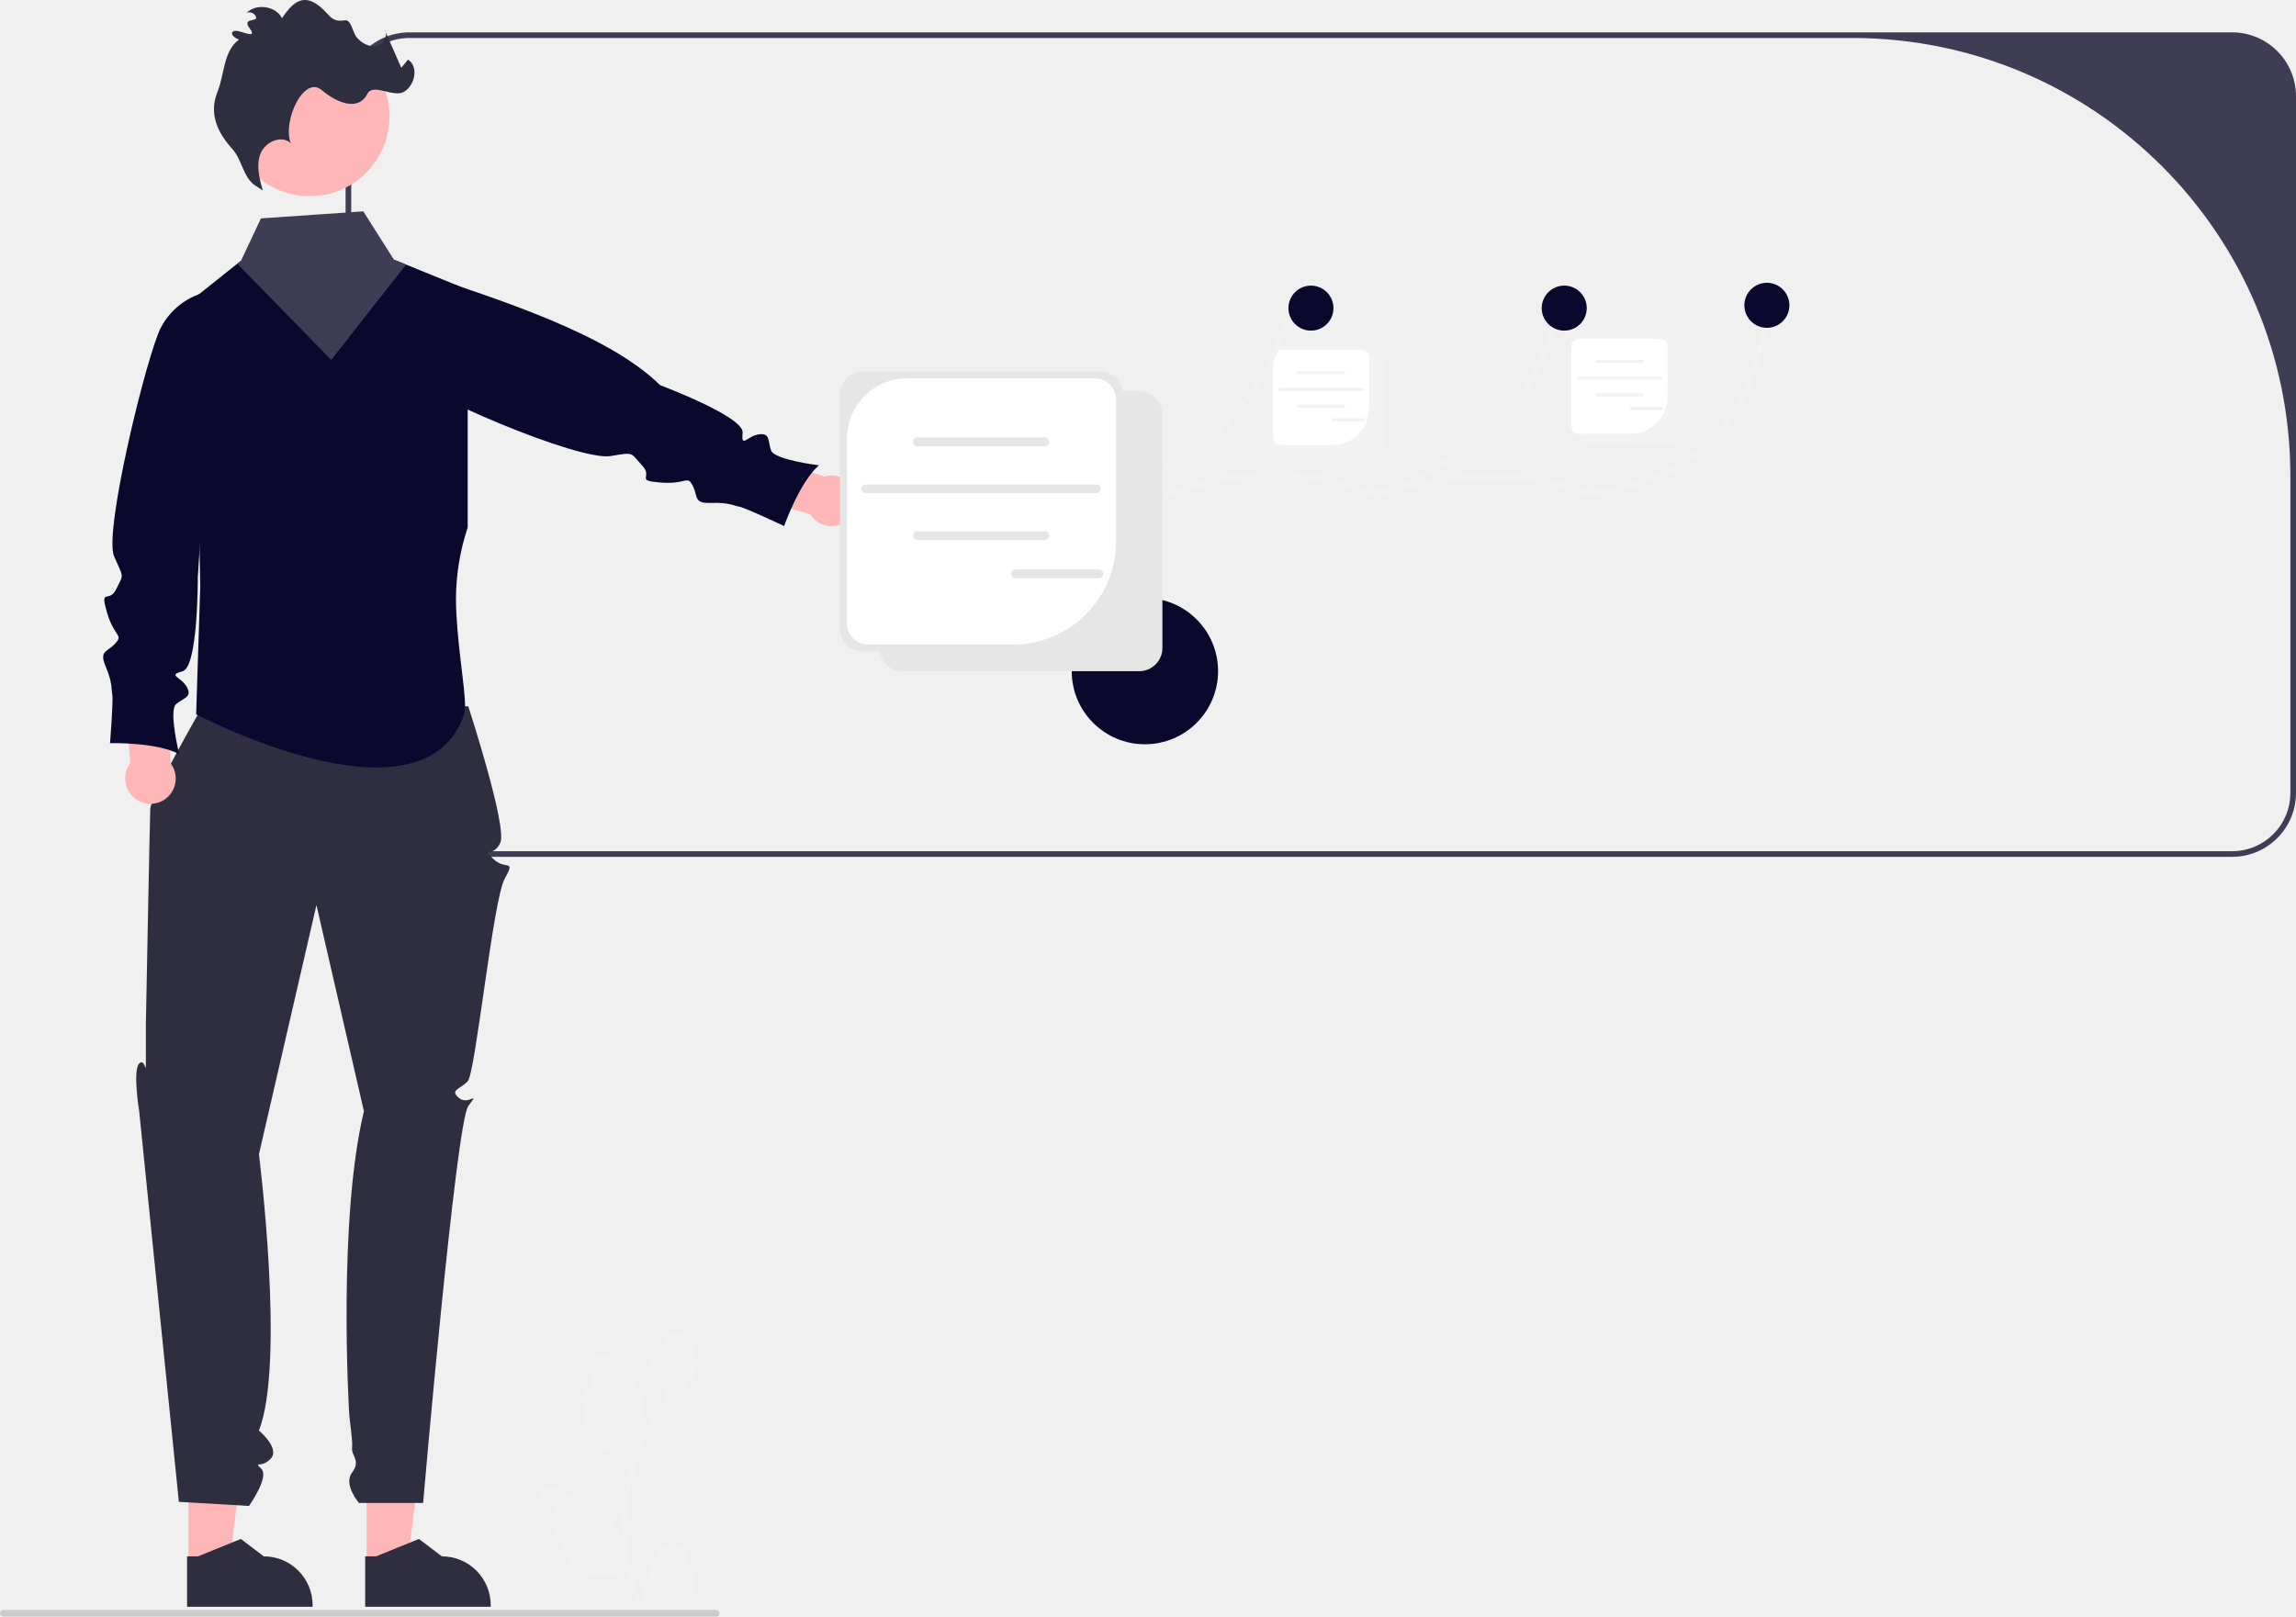
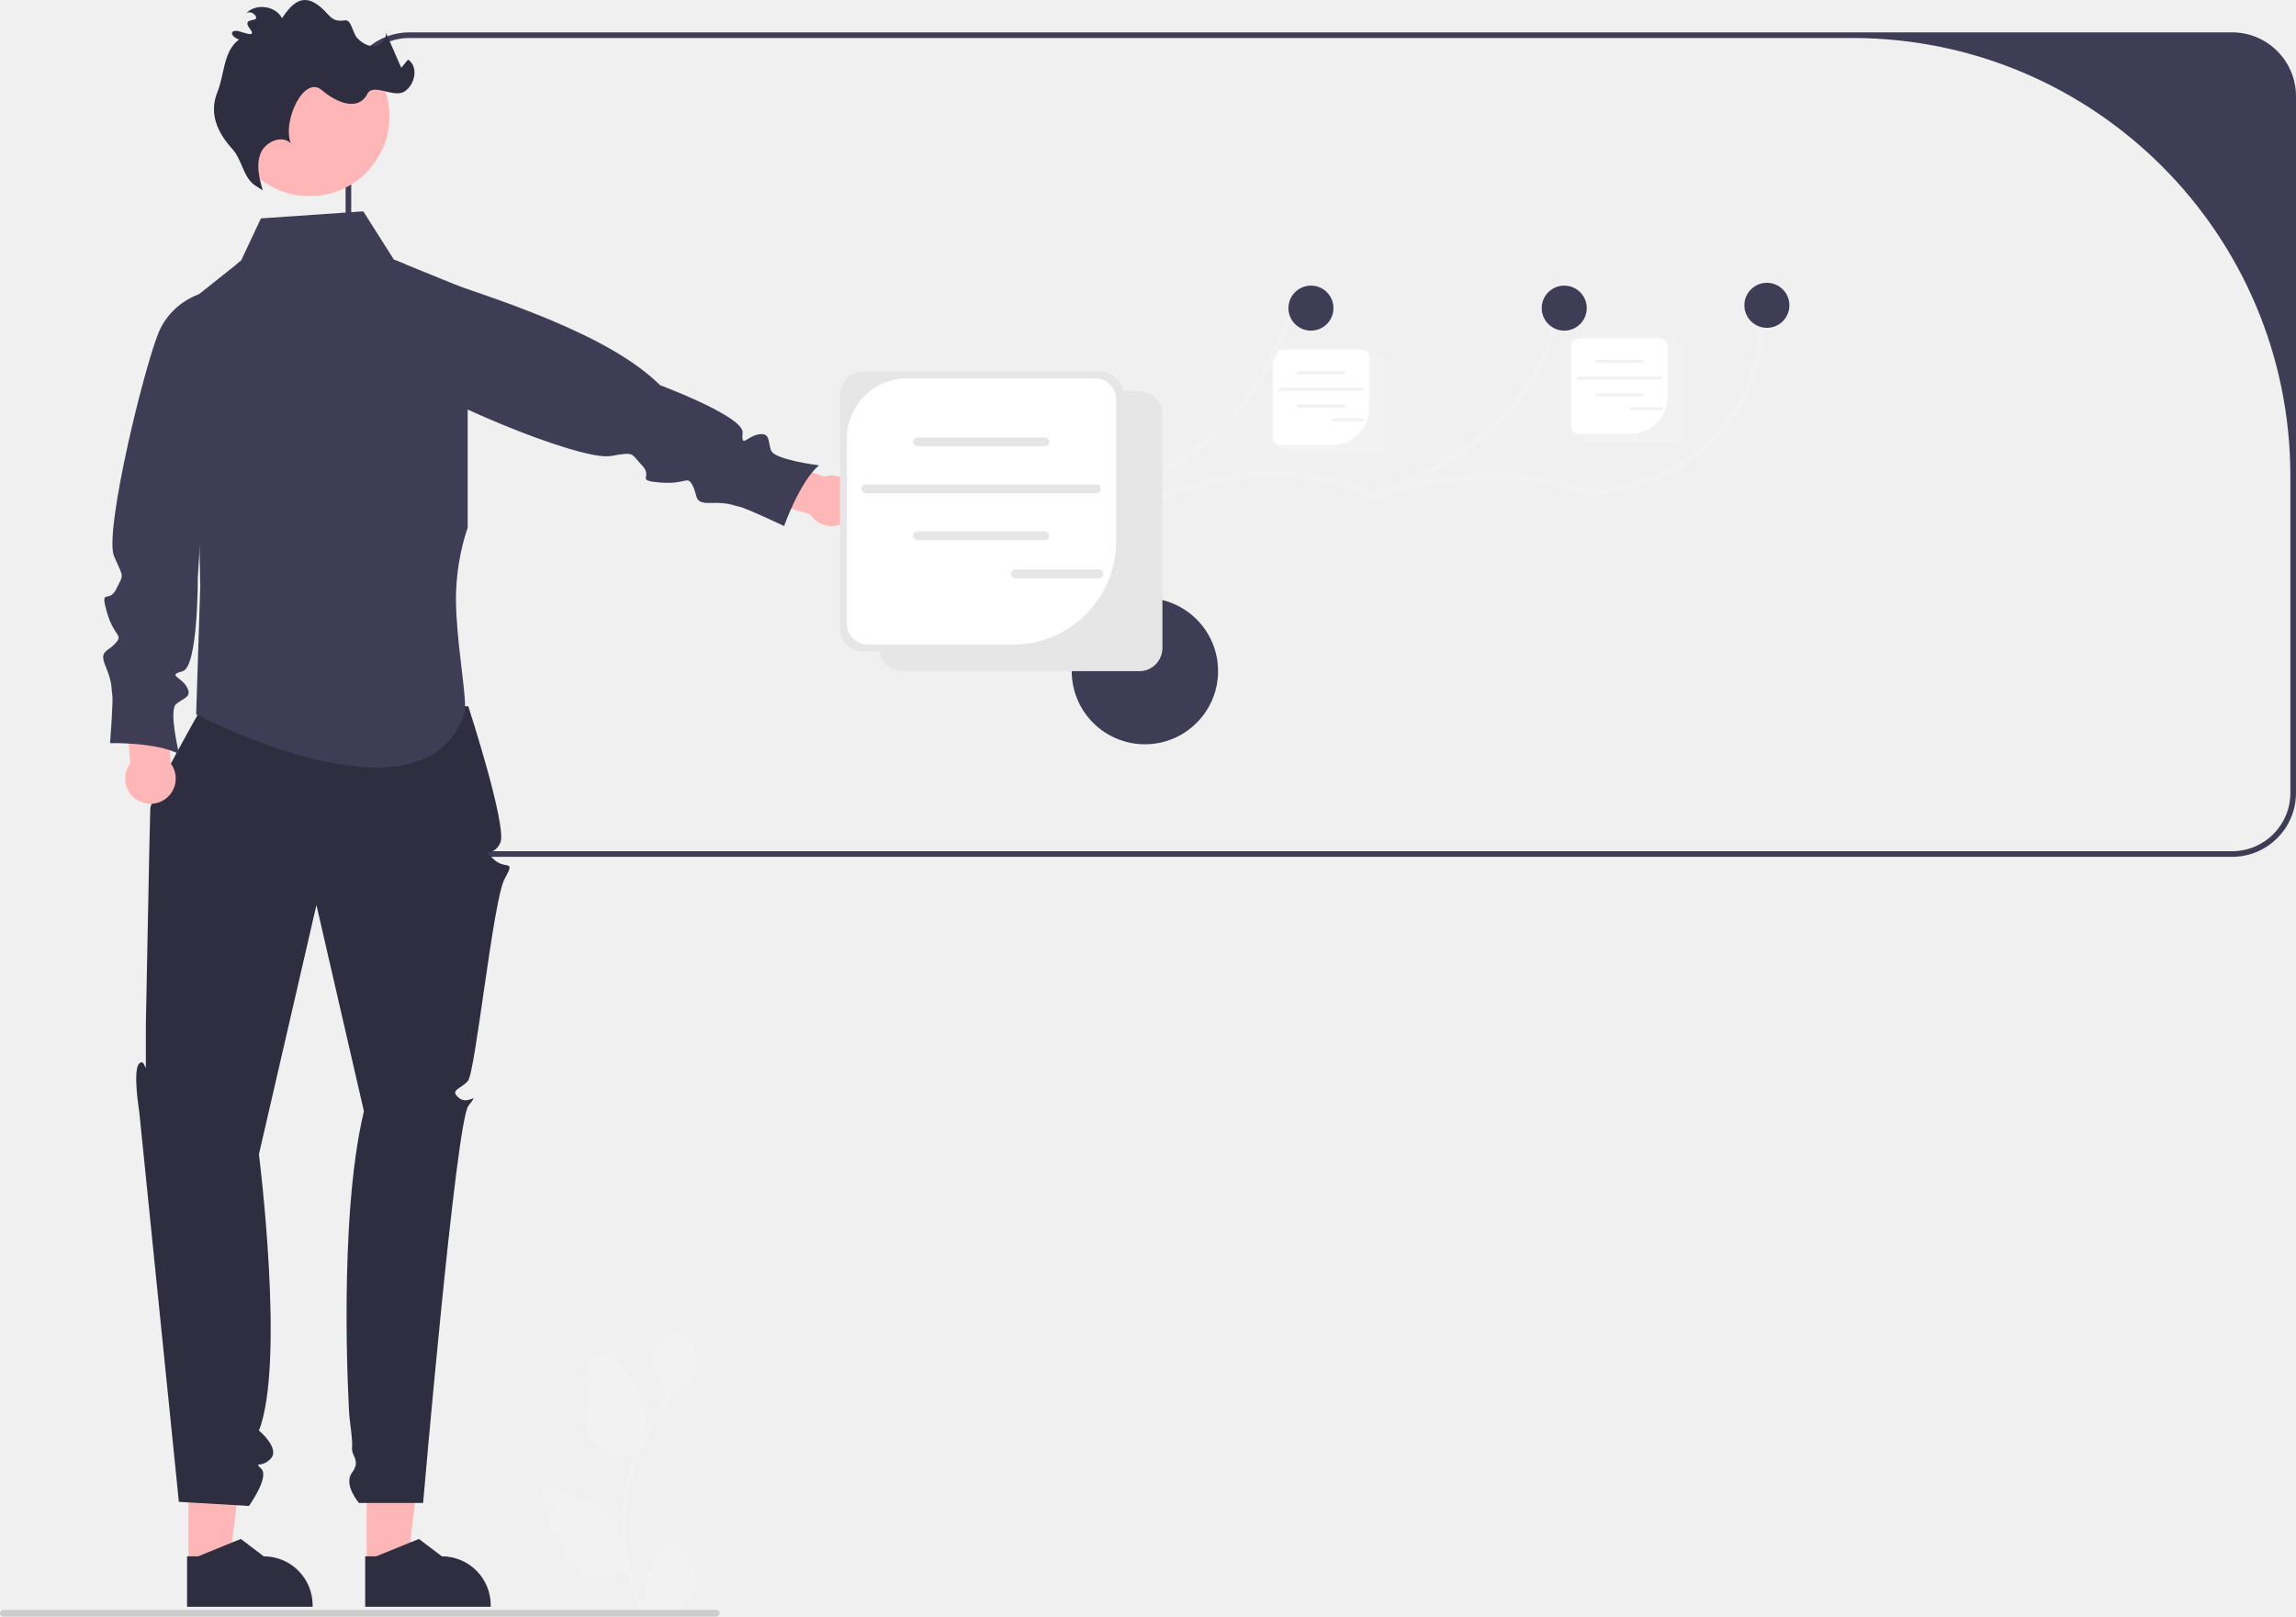
<svg xmlns="http://www.w3.org/2000/svg" data-name="Layer 1" width="815.794" height="574.508" viewBox="0 0 815.794 574.508">
-   <circle cx="406.794" cy="238.5" r="26" fill="#0a092d" />
+   <circle cx="406.794" cy="238.5" r="26" fill="#3f3d56" />
  <path d="M314.897,196.936v247.62a22.717,22.717,0,0,0,22.69,22.69h647.62a22.717,22.717,0,0,0,22.69-22.69v-247.62a22.717,22.717,0,0,0-22.69-22.69h-647.62A22.717,22.717,0,0,0,314.897,196.936Zm2,0a20.69,20.69,0,0,1,20.69-20.69H850.221a155.676,155.676,0,0,1,155.676,155.676V444.556a20.69,20.69,0,0,1-20.69,20.69h-647.62a20.69,20.69,0,0,1-20.69-20.69Z" transform="translate(-192.1032 -162.7458)" fill="#3f3d56" />
  <polygon points="130.261 555.88 144.768 555.879 151.669 499.923 130.258 499.925 130.261 555.88" fill="#ffb6b6" />
  <path d="M321.853,733.76l44.611-.002v-.564a17.365,17.365,0,0,0-17.364-17.363h-.001l-8.149-6.182-15.204,6.183-3.894 0Z" transform="translate(-192.1032 -162.7458)" fill="#2f2e41" />
  <polygon points="66.979 555.88 81.486 555.879 88.387 499.923 66.976 499.925 66.979 555.88" fill="#ffb6b6" />
  <path d="M258.572,733.76l44.611-.002v-.564a17.365,17.365,0,0,0-17.364-17.363h-.001l-8.149-6.182-15.204,6.183-3.894 0Z" transform="translate(-192.1032 -162.7458)" fill="#2f2e41" />
  <path d="M358.485,413.739s13.958,42.869,11.381,48.511-6.972,1.247-2.576,5.642,8.233-.277,4.116,7.187-10.352,68.914-13.095,71.888-6.514,3.054-3.163,5.945,7.746-2.97,3.351,2.89-16.059,141.062-16.059,141.062H319.654s-5.675-6.541-2.463-10.799-.282-5.898,0-8.741-.786-8.971-.985-11.767-4.049-69.417,5.202-107.901l-16.87-73.277L284.104,572.945s9.4,74.288,0,98.169c0,0,7.578,6.311,4.217,9.968s-6.291.727-3.361,3.657-4.396,13.187-4.396,13.187L255.657,696.461,241.559,557.657s-2.377-14.476,0-16.956,2.377,6.311,2.377-2.48v-11.722s1.377-72.094,1.56-76.34,17.766-35.015,17.766-35.015Z" transform="translate(-192.1032 -162.7458)" fill="#2f2e41" />
-   <path d="M358.277,265.676v84.53a81.249,81.249,0,0,0-4.17,25.38c.09,14.37,3.25,30.93,3.24,38.17a9.457,9.457,0,0,1-.31,2.85c-13.99,40.55-88.02,3.7-94.75.25-.32-.16-.49-.25-.49-.25l1.46-45.42-.25-13.06-1.73-89.59,1.55-1.24,13.58-10.83,1.33-1.06,4.08,5.95,36.37-2.5,13.88-3.84,4.33,1.76,19.52,7.94Z" transform="translate(-192.1032 -162.7458)" fill="#0a092d" />
+   <path d="M358.277,265.676v84.53a81.249,81.249,0,0,0-4.17,25.38c.09,14.37,3.25,30.93,3.24,38.17a9.457,9.457,0,0,1-.31,2.85c-13.99,40.55-88.02,3.7-94.75.25-.32-.16-.49-.25-.49-.25l1.46-45.42-.25-13.06-1.73-89.59,1.55-1.24,13.58-10.83,1.33-1.06,4.08,5.95,36.37-2.5,13.88-3.84,4.33,1.76,19.52,7.94Z" transform="translate(-192.1032 -162.7458)" fill="#3f3d56" />
  <path d="M485.031,332.101l-25.487-8.427L452.699,337.563l27.264,7.95a8.986,8.986,0,1,0,5.069-13.412Z" transform="translate(-192.1032 -162.7458)" fill="#ffb6b6" />
-   <path d="M333.588,257.454l-.106.422c-1.992,7.968-4.534,30.725.914,36.87,6.997,7.901,63.517,32.021,74.745,30.056,8.709-1.524,6.916-1.012,11.082,3.322s-2.749,5.347,6.545,6.106,9.479-2.801,11.47,1.146.22,6.325,6.545,6.106,7.911.961,10.087,1.349S470.71,349.695,470.71,349.695s5.481-15.637,12.38-21.591c0,0-15.822-1.922-17.02-5.279s-.22-6.325-4.369-5.718-6.308,5.162-5.735-.573S426.649,299.634,426.649,299.634C408.61,281.874,371.549,269.536,333.588,257.454Z" transform="translate(-192.1032 -162.7458)" fill="#0a092d" />
+   <path d="M333.588,257.454l-.106.422c-1.992,7.968-4.534,30.725.914,36.87,6.997,7.901,63.517,32.021,74.745,30.056,8.709-1.524,6.916-1.012,11.082,3.322s-2.749,5.347,6.545,6.106,9.479-2.801,11.47,1.146.22,6.325,6.545,6.106,7.911.961,10.087,1.349S470.71,349.695,470.71,349.695s5.481-15.637,12.38-21.591c0,0-15.822-1.922-17.02-5.279s-.22-6.325-4.369-5.718-6.308,5.162-5.735-.573S426.649,299.634,426.649,299.634C408.61,281.874,371.549,269.536,333.588,257.454Z" transform="translate(-192.1032 -162.7458)" fill="#3f3d56" />
  <path d="M252.723,433.997l-1.156-26.819-15.413-1.477,2.231,28.312a8.986,8.986,0,1,0,14.338-.015Z" transform="translate(-192.1032 -162.7458)" fill="#ffb6b6" />
-   <path d="M268.835,265.926l-.432.051A24.89,24.89,0,0,0,249.276,279.136c-4.907,9.344-20.432,72.628-16.631,81.312,3.545,8.099,3.398,6.108.822,11.54s-5.975-.675-3.389,8.284,5.979,7.871,2.994,11.132-5.837,2.448-3.389,8.284,1.906,7.738,2.315,9.91-.803,17.244-.803,17.244,16.564-.418,24.578,3.921c0,0-3.812-15.476-1.098-17.786s5.837-2.448,3.798-6.112-7.063-4.069-1.497-5.566,5.409-33.404,5.409-33.404Z" transform="translate(-192.1032 -162.7458)" fill="#0a092d" />
+   <path d="M268.835,265.926l-.432.051A24.89,24.89,0,0,0,249.276,279.136c-4.907,9.344-20.432,72.628-16.631,81.312,3.545,8.099,3.398,6.108.822,11.54s-5.975-.675-3.389,8.284,5.979,7.871,2.994,11.132-5.837,2.448-3.389,8.284,1.906,7.738,2.315,9.91-.803,17.244-.803,17.244,16.564-.418,24.578,3.921c0,0-3.812-15.476-1.098-17.786s5.837-2.448,3.798-6.112-7.063-4.069-1.497-5.566,5.409-33.404,5.409-33.404Z" transform="translate(-192.1032 -162.7458)" fill="#3f3d56" />
  <path d="M308.547,231.746c-.65.15-1.3.28-1.95.38a27.102,27.102,0,0,1-6.01.31,28.366,28.366,0,1,1,28.98-35.44c.06.23.12.45.17.68A28.377,28.377,0,0,1,308.547,231.746Z" transform="translate(-192.1032 -162.7458)" fill="#ffb6b6" />
  <path d="M282.365,228.398c-3.946-3.088-4.329-8.974-7.696-12.684-5.629-6.203-8.274-12.877-5.325-20.227,2.608-6.501,2.054-14.493,7.671-18.677-2.759-.999-3.408-3.073-.974-3.111,1.642-.026,7.761,3.112,4.817-.797s2.629-2.366,2.261-3.966-2.733-2.486-3.776-1.218c3.329-3.901,10.599-3.069,12.961,1.483,3.318-4.973,6.84-8.394,11.917-5.239,4.987,3.099,4.921,6.931,10.284,6.01,2.521-.433,2.759,4.33,4.481,6.221s4.24,3.355,6.753,2.88,4.435-3.607,3.027-5.742l5.924,13.514,2.387-2.928c3.794,2.472,2.548,8.923-1.271,11.357s-11.106-3.191-13.178.835c-3.267,6.346-10.93,3.142-16.192-1.343-6.382-5.439-14.085,11.098-11.011,18.899-3.19-3.132-9.09-.533-10.743,3.621s-.441,8.834.784,13.133Z" transform="translate(-192.1032 -162.7458)" fill="#2f2e41" />
  <path d="M676.522,321.773H646.505a2.941,2.941,0,0,1-2.938-2.938V289.184a2.941,2.941,0,0,1,2.938-2.938h30.018a2.941,2.941,0,0,1,2.938,2.938v29.652A2.941,2.941,0,0,1,676.522,321.773Z" transform="translate(-192.1032 -162.7458)" fill="#f2f2f2" />
  <path d="M681.52,324.272H651.502a2.941,2.941,0,0,1-2.938-2.938V291.682a2.941,2.941,0,0,1,2.938-2.938h30.018a2.941,2.941,0,0,1,2.938,2.938v29.652A2.941,2.941,0,0,1,681.52,324.272Z" transform="translate(-192.1032 -162.7458)" fill="#f2f2f2" />
  <path d="M647.134,287.121a2.692,2.692,0,0,0-2.692,2.692V318.206a2.692,2.692,0,0,0,2.692,2.692h18.355a13.096,13.096,0,0,0,13.096-13.096V289.813a2.692,2.692,0,0,0-2.692-2.692Z" transform="translate(-192.1032 -162.7458)" fill="#fff" />
  <path d="M669.553,295.738H653.411a.558.558,0,1,1,0-1.117H669.553a.558.558,0,0,1,0,1.117Z" transform="translate(-192.1032 -162.7458)" fill="#f2f2f2" />
  <path d="M669.553,307.648H653.411a.558.558,0,1,1,0-1.117H669.553a.558.558,0,0,1,0,1.117Z" transform="translate(-192.1032 -162.7458)" fill="#f2f2f2" />
  <path d="M676.108,301.697H646.856a.558.558,0,1,1,0-1.117H676.108a.558.558,0,0,1,0,1.117Z" transform="translate(-192.1032 -162.7458)" fill="#f2f2f2" />
  <path d="M676.407,312.49H665.839a.558.558,0,1,1,0-1.117h10.567a.558.558,0,0,1,0,1.117Z" transform="translate(-192.1032 -162.7458)" fill="#f2f2f2" />
  <path d="M585.993,340.334l-.39-.192c-22.778-11.261-47.42-11.251-75.332.031l-.749-1.854c28.311-11.442,53.365-11.496,76.575-.162,32.663-12.43,53.661-33.497,62.416-62.624l1.916.576c-8.98,29.874-30.523,51.431-64.03,64.072Z" transform="translate(-192.1032 -162.7458)" fill="#f2f2f2" />
  <path d="M681.014,340.334l-.392-.184c-22.387-10.503-47.043-10.493-75.377.032l-.697-1.875c28.695-10.66,53.735-10.711,76.53-.151,36.571-14.612,57.566-35.643,62.409-62.513l1.969.354c-4.992,27.694-26.538,49.286-64.04,64.177Z" transform="translate(-192.1032 -162.7458)" fill="#f2f2f2" />
  <path d="M755.899,339.271l-.247-.106c-18.446-7.93-42.445-7.913-75.521.054l-.469-1.944c33.371-8.037,57.7-8.057,76.531-.053,37.379-4.571,57.756-25.024,62.285-62.52l1.986.24c-4.668,38.634-25.7,59.666-64.299,64.297Z" transform="translate(-192.1032 -162.7458)" fill="#f2f2f2" />
-   <circle cx="465.794" cy="109.5" r="8" fill="#0a092d" />
-   <circle cx="555.794" cy="109.5" r="8" fill="#0a092d" />
-   <circle cx="627.794" cy="108.5" r="8" fill="#0a092d" />
+   <circle cx="465.794" cy="109.5" r="8" fill="#3f3d56" />
+   <circle cx="555.794" cy="109.5" r="8" fill="#3f3d56" />
+   <circle cx="627.794" cy="108.5" r="8" fill="#3f3d56" />
  <path d="M596.889,401.272h-84.092a8.239,8.239,0,0,1-8.23-8.23V309.976a8.239,8.239,0,0,1,8.23-8.23h84.092a8.239,8.239,0,0,1,8.23,8.23v83.066A8.239,8.239,0,0,1,596.889,401.272Z" transform="translate(-192.1032 -162.7458)" fill="#e6e6e6" />
  <path d="M582.889,394.272h-84.092a8.239,8.239,0,0,1-8.23-8.23V302.976a8.239,8.239,0,0,1,8.23-8.23h84.092a8.239,8.239,0,0,1,8.23,8.23v83.066A8.239,8.239,0,0,1,582.889,394.272Z" transform="translate(-192.1032 -162.7458)" fill="#e6e6e6" />
  <path d="M514.457,297.198a21.438,21.438,0,0,0-21.438,21.438v65.643a7.54,7.54,0,0,0,7.54,7.54h51.42a36.687,36.687,0,0,0,36.687-36.687V304.738a7.54,7.54,0,0,0-7.54-7.54Z" transform="translate(-192.1032 -162.7458)" fill="#fff" />
  <path d="M563.365,321.337H518.144a1.565,1.565,0,1,1,0-3.129h45.221a1.565,1.565,0,0,1,0,3.129Z" transform="translate(-192.1032 -162.7458)" fill="#e6e6e6" />
  <path d="M563.365,354.701H518.144a1.565,1.565,0,1,1,0-3.129h45.221a1.565,1.565,0,0,1,0,3.129Z" transform="translate(-192.1032 -162.7458)" fill="#e6e6e6" />
  <path d="M581.728,338.03H499.781a1.565,1.565,0,1,1,0-3.129h81.947a1.565,1.565,0,0,1,0,3.129Z" transform="translate(-192.1032 -162.7458)" fill="#e6e6e6" />
  <path d="M582.565,368.267H552.961a1.565,1.565,0,1,1,0-3.129h29.604a1.565,1.565,0,0,1,0,3.129Z" transform="translate(-192.1032 -162.7458)" fill="#e6e6e6" />
  <path d="M782.522,317.773H752.505a2.941,2.941,0,0,1-2.938-2.938V285.184a2.941,2.941,0,0,1,2.938-2.938h30.018a2.941,2.941,0,0,1,2.938,2.938v29.652A2.941,2.941,0,0,1,782.522,317.773Z" transform="translate(-192.1032 -162.7458)" fill="#f2f2f2" />
  <path d="M787.52,320.272H757.502a2.941,2.941,0,0,1-2.938-2.938V287.682a2.941,2.941,0,0,1,2.938-2.938h30.018a2.941,2.941,0,0,1,2.938,2.938v29.652A2.941,2.941,0,0,1,787.52,320.272Z" transform="translate(-192.1032 -162.7458)" fill="#f2f2f2" />
  <path d="M753.134,283.121a2.692,2.692,0,0,0-2.692,2.692V314.206a2.692,2.692,0,0,0,2.692,2.692h18.355a13.096,13.096,0,0,0,13.096-13.096V285.813a2.692,2.692,0,0,0-2.692-2.692Z" transform="translate(-192.1032 -162.7458)" fill="#fff" />
  <path d="M775.553,291.738H759.411a.558.558,0,1,1,0-1.117H775.553a.558.558,0,0,1,0,1.117Z" transform="translate(-192.1032 -162.7458)" fill="#f2f2f2" />
  <path d="M775.553,303.648H759.411a.558.558,0,1,1,0-1.117H775.553a.558.558,0,0,1,0,1.117Z" transform="translate(-192.1032 -162.7458)" fill="#f2f2f2" />
  <path d="M782.108,297.697H752.856a.558.558,0,1,1,0-1.117H782.108a.558.558,0,0,1,0,1.117Z" transform="translate(-192.1032 -162.7458)" fill="#f2f2f2" />
  <path d="M782.407,308.49H771.839a.558.558,0,1,1,0-1.117h10.567a.558.558,0,0,1,0,1.117Z" transform="translate(-192.1032 -162.7458)" fill="#f2f2f2" />
  <path d="M438.413,719.921a2.269,2.269,0,0,1-1.645-3.933l.155-.618q-.031-.074-.062-.148a6.094,6.094,0,0,0-11.241.042c-1.839,4.428-4.179,8.864-4.756,13.546a18.029,18.029,0,0,0,.316,6.2,72.281,72.281,0,0,1-6.575-30.021,69.766,69.766,0,0,1,.433-7.783q.358-3.178.995-6.31A73.119,73.119,0,0,1,430.534,659.906a19.459,19.459,0,0,0,8.093-8.397,14.843,14.843,0,0,0,1.35-4.056c-.394.052-1.486-5.949-1.188-6.317-.549-.833-1.532-1.247-2.131-2.06-2.982-4.043-7.091-3.337-9.236,2.157-4.582,2.313-4.627,6.148-1.815,9.837,1.789,2.347,2.035,5.522,3.604,8.035-.162.207-.329.407-.491.614a73.591,73.591,0,0,0-7.681,12.169,30.593,30.593,0,0,0-1.826-14.21c-1.748-4.217-5.025-7.769-7.91-11.415a6.279,6.279,0,0,0-11.184,3.083q-.009.081-.017.161.643.363,1.259.77a3.078,3.078,0,0,1-1.241,5.602l-.063.01a30.628,30.628,0,0,0,.807,4.579c-3.702,14.316,4.29,19.53,15.701,19.764.252.129.497.258.749.381a75.115,75.115,0,0,0-4.043,19.028,71.244,71.244,0,0,0,.052,11.503l-.019-.136a18.826,18.826,0,0,0-6.427-10.87c-4.946-4.063-11.933-5.559-17.268-8.824a3.533,3.533,0,0,0-5.411,3.437l.022.143a20.677,20.677,0,0,1,2.319,1.117q.643.363,1.259.77a3.078,3.078,0,0,1-1.241,5.602l-.063.01c-.045.006-.084.013-.129.019a30.655,30.655,0,0,0,5.639,8.829c2.315,12.497,12.256,13.683,22.89,10.044h.006a75.092,75.092,0,0,0,5.044,14.726h18.02c.065-.2.123-.407.181-.607a20.474,20.474,0,0,1-4.986-.297c1.337-1.641,2.674-3.294,4.011-4.935a1.117,1.117,0,0,0,.084-.097c.678-.84,1.363-1.673,2.041-2.512l0-.001a29.99,29.99,0,0,0-.879-7.64Z" transform="translate(-192.1032 -162.7458)" fill="#f2f2f2" />
  <path d="M192.103,736.064a1.186,1.186,0,0,0,1.19,1.19h253.29a1.19,1.19,0,1,0,0-2.38h-253.29A1.187,1.187,0,0,0,192.103,736.064Z" transform="translate(-192.1032 -162.7458)" fill="#ccc" />
  <path d="M300.587,232.436l6.01-.31A27.102,27.102,0,0,1,300.587,232.436Z" transform="translate(-192.1032 -162.7458)" fill="#f2f2f2" />
  <polygon points="144.294 94.03 143.304 95.29 140.644 98.67 117.674 127.88 84.304 93.72 85.634 92.66 92.714 77.61 129.084 75.11 139.964 92.27 144.294 94.03" fill="#3f3d56" />
</svg>
